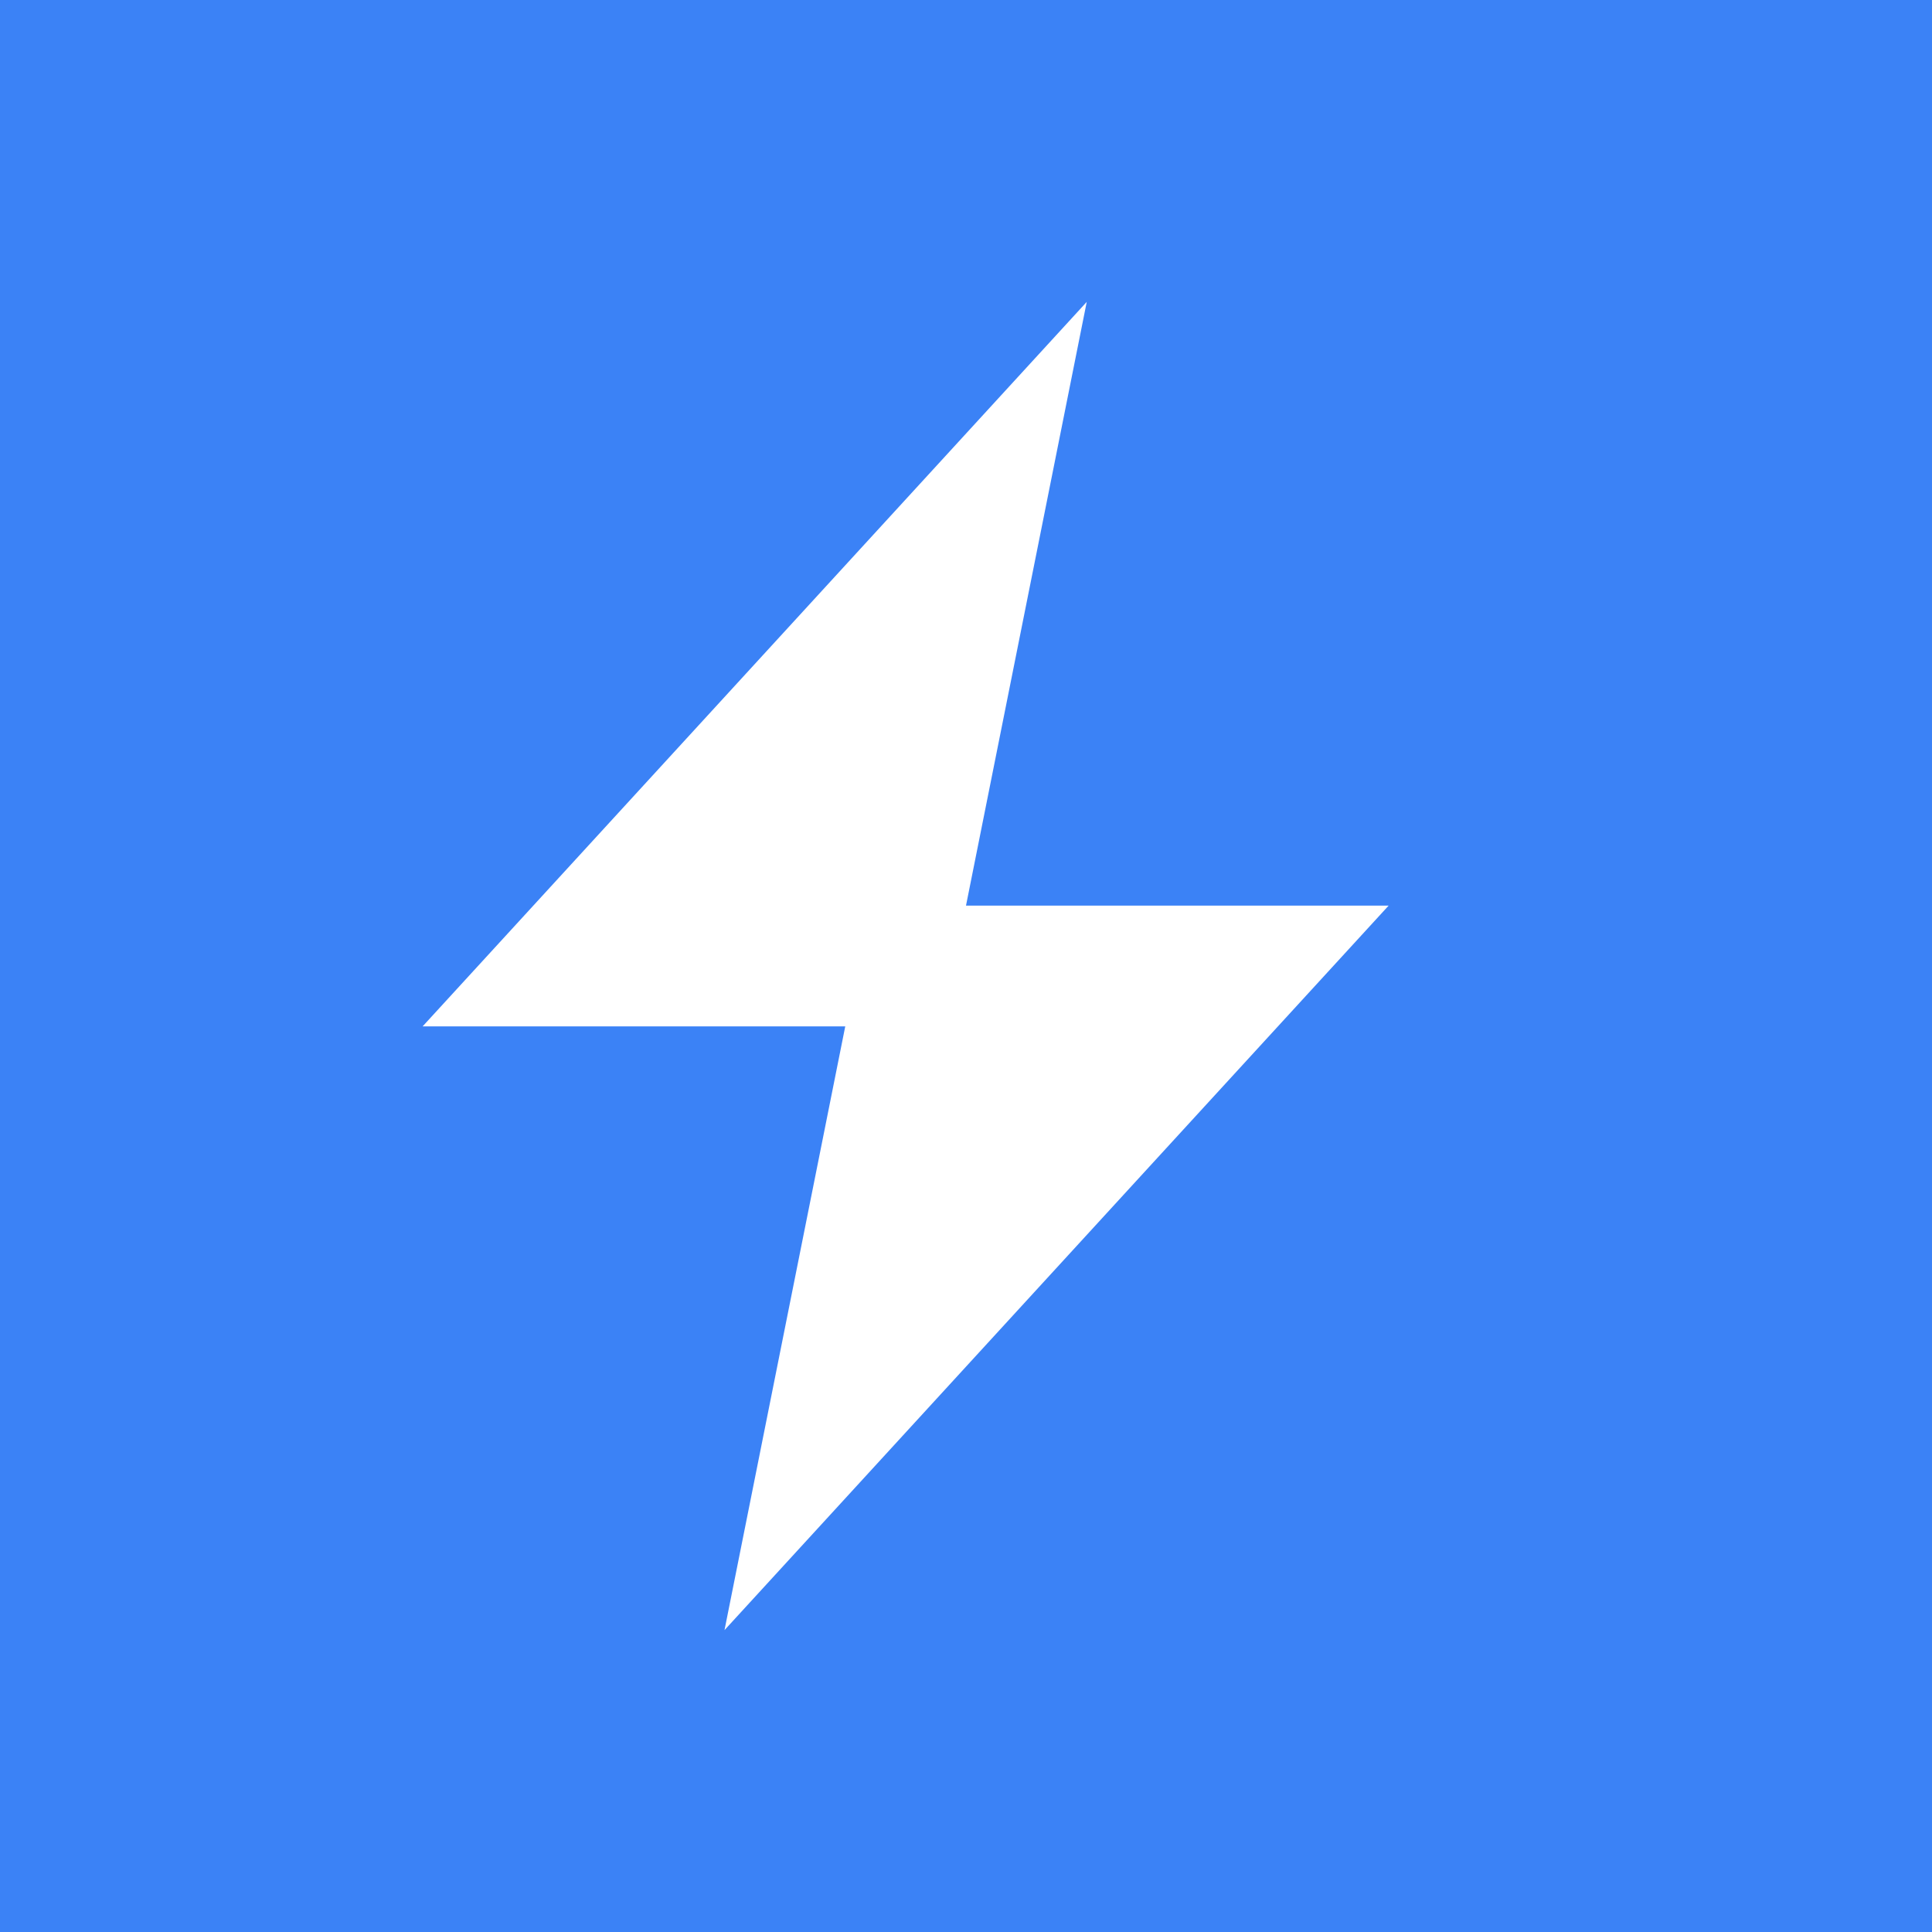
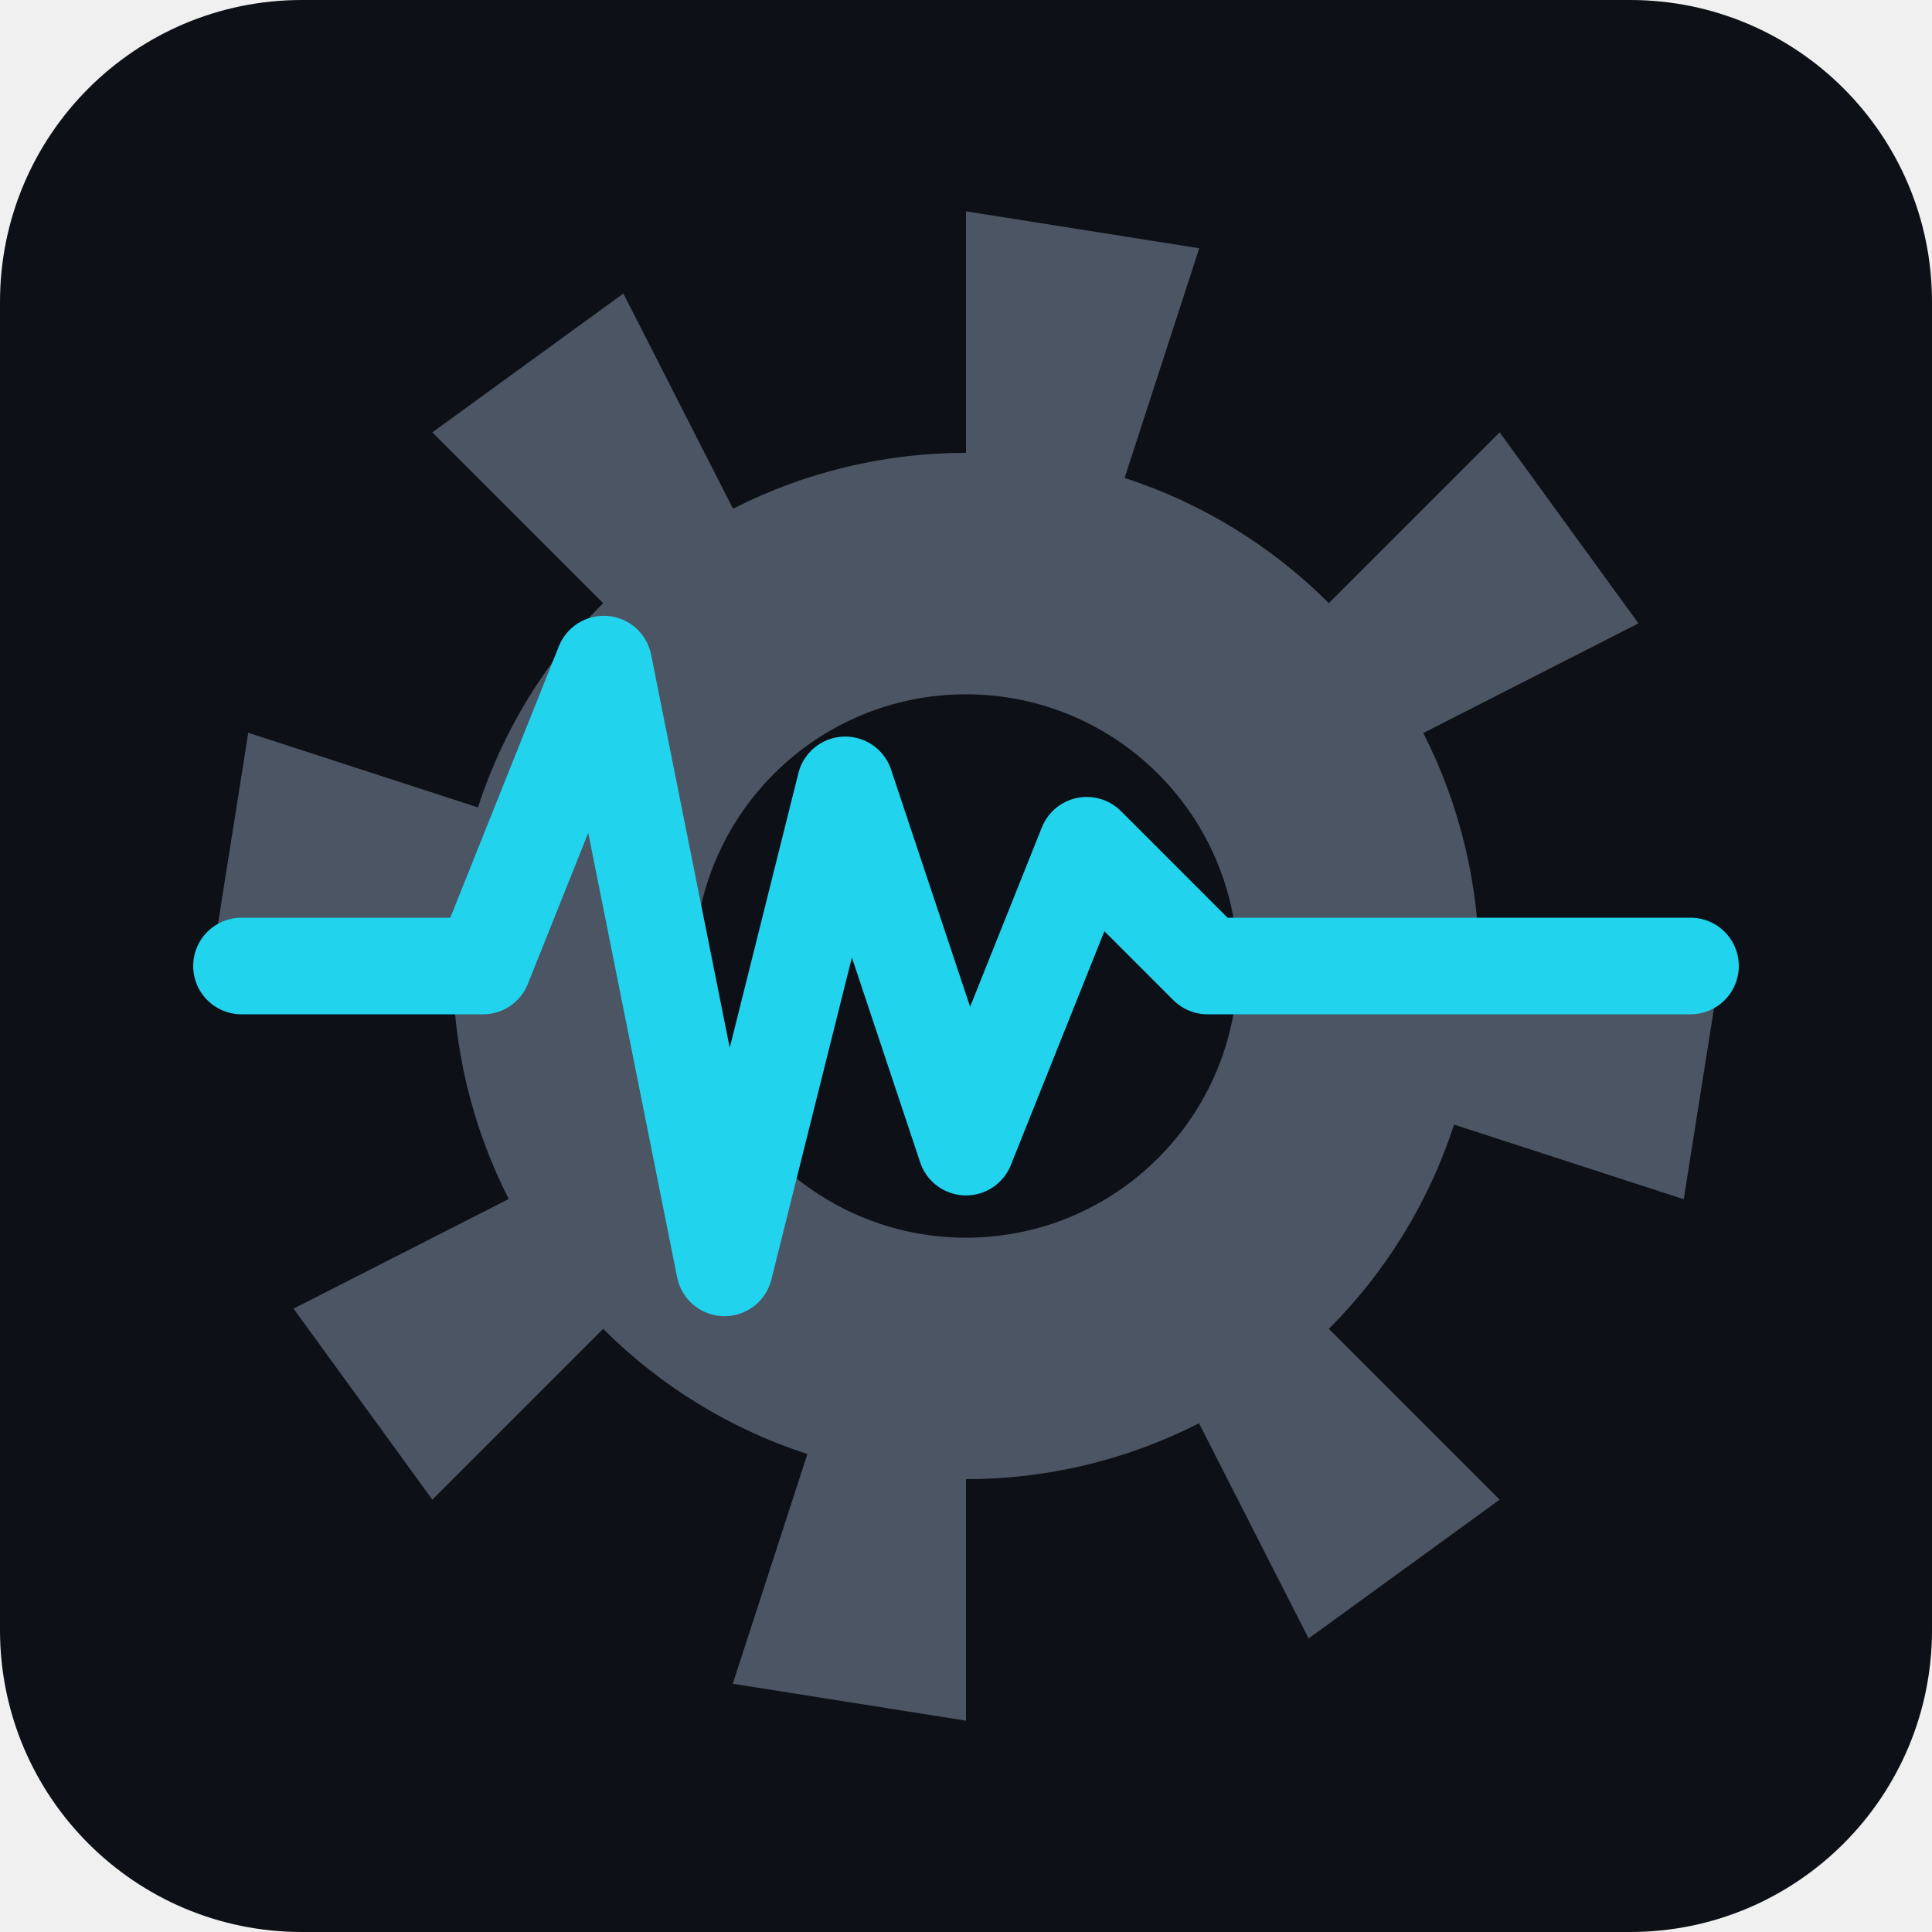
<svg xmlns="http://www.w3.org/2000/svg" width="32" height="32" viewBox="0 0 32 32">
-   <rect width="32" height="32" fill="#3b82f6" />
-   <path d="M18 5L7 17h7l-2 10 11-12h-7l2-10z" fill="white" stroke="none" />
+   <rect width="32" height="32" rx="5" fill="#0d1117" />
+   <path d="M 16.000 7.500 L 16.000 3.500 L 19.863 4.112 L 18.627 7.916 A 8.5 8.5 0 0 1 22.010 9.990 L 24.839 7.161 L 27.138 10.325 L 23.574 12.141 A 8.5 8.5 0 0 1 24.500 16.000 L 28.500 16.000 L 27.888 19.863 L 24.084 18.627 A 8.5 8.5 0 0 1 22.010 22.010 L 24.839 24.839 L 21.675 27.138 L 19.859 23.574 A 8.5 8.5 0 0 1 16.000 24.500 L 16.000 28.500 L 12.137 27.888 L 13.373 24.084 A 8.5 8.5 0 0 1 9.990 22.010 L 7.161 24.839 L 4.862 21.675 L 8.426 19.859 A 8.5 8.5 0 0 1 7.500 16.000 L 3.500 16.000 L 4.112 12.137 L 7.916 13.373 A 8.5 8.5 0 0 1 9.990 9.990 L 7.161 7.161 L 10.325 4.862 L 12.141 8.426 A 8.5 8.5 0 0 1 16.000 7.500 Z" fill="#4b5563" />
+   <circle cx="16" cy="16" r="4.5" fill="#0d1117" />
+   <polyline points="4,16 8,16 10,11 12,21 14,13 16,19 18,14 20,16 28,16" fill="none" stroke="#22d3ee" stroke-width="1.6" stroke-linecap="round" stroke-linejoin="round" />
</svg>
